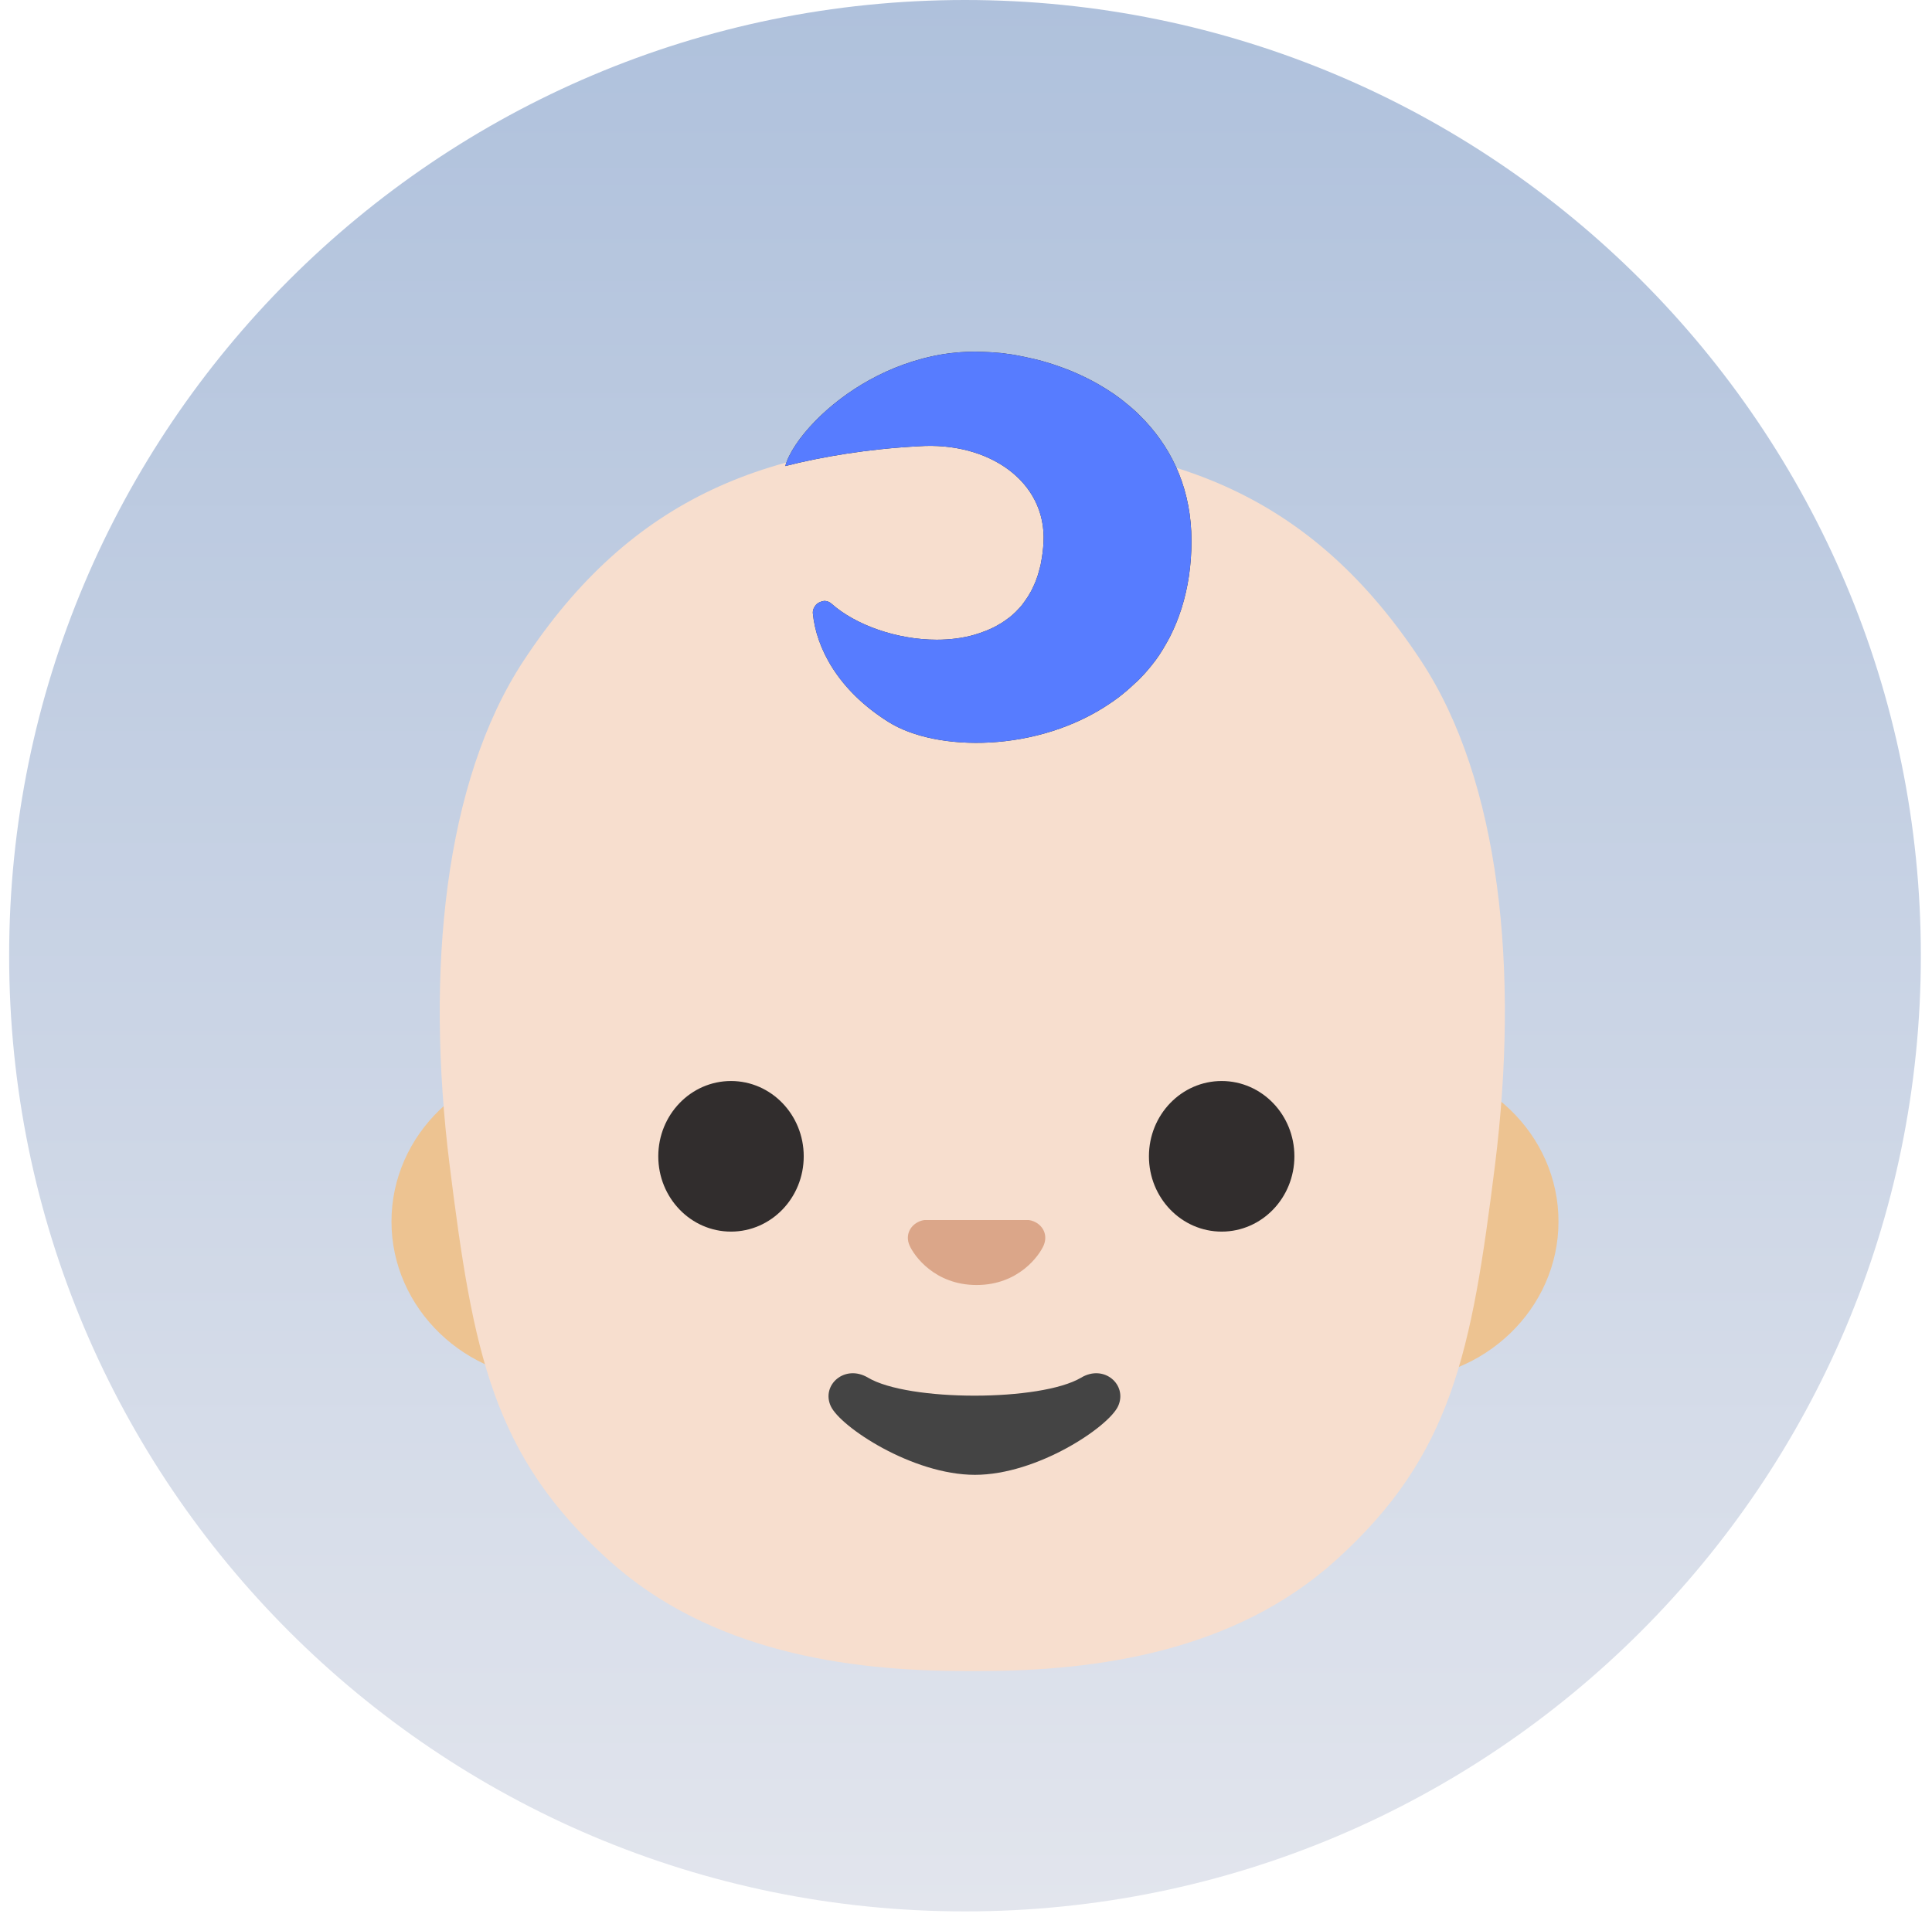
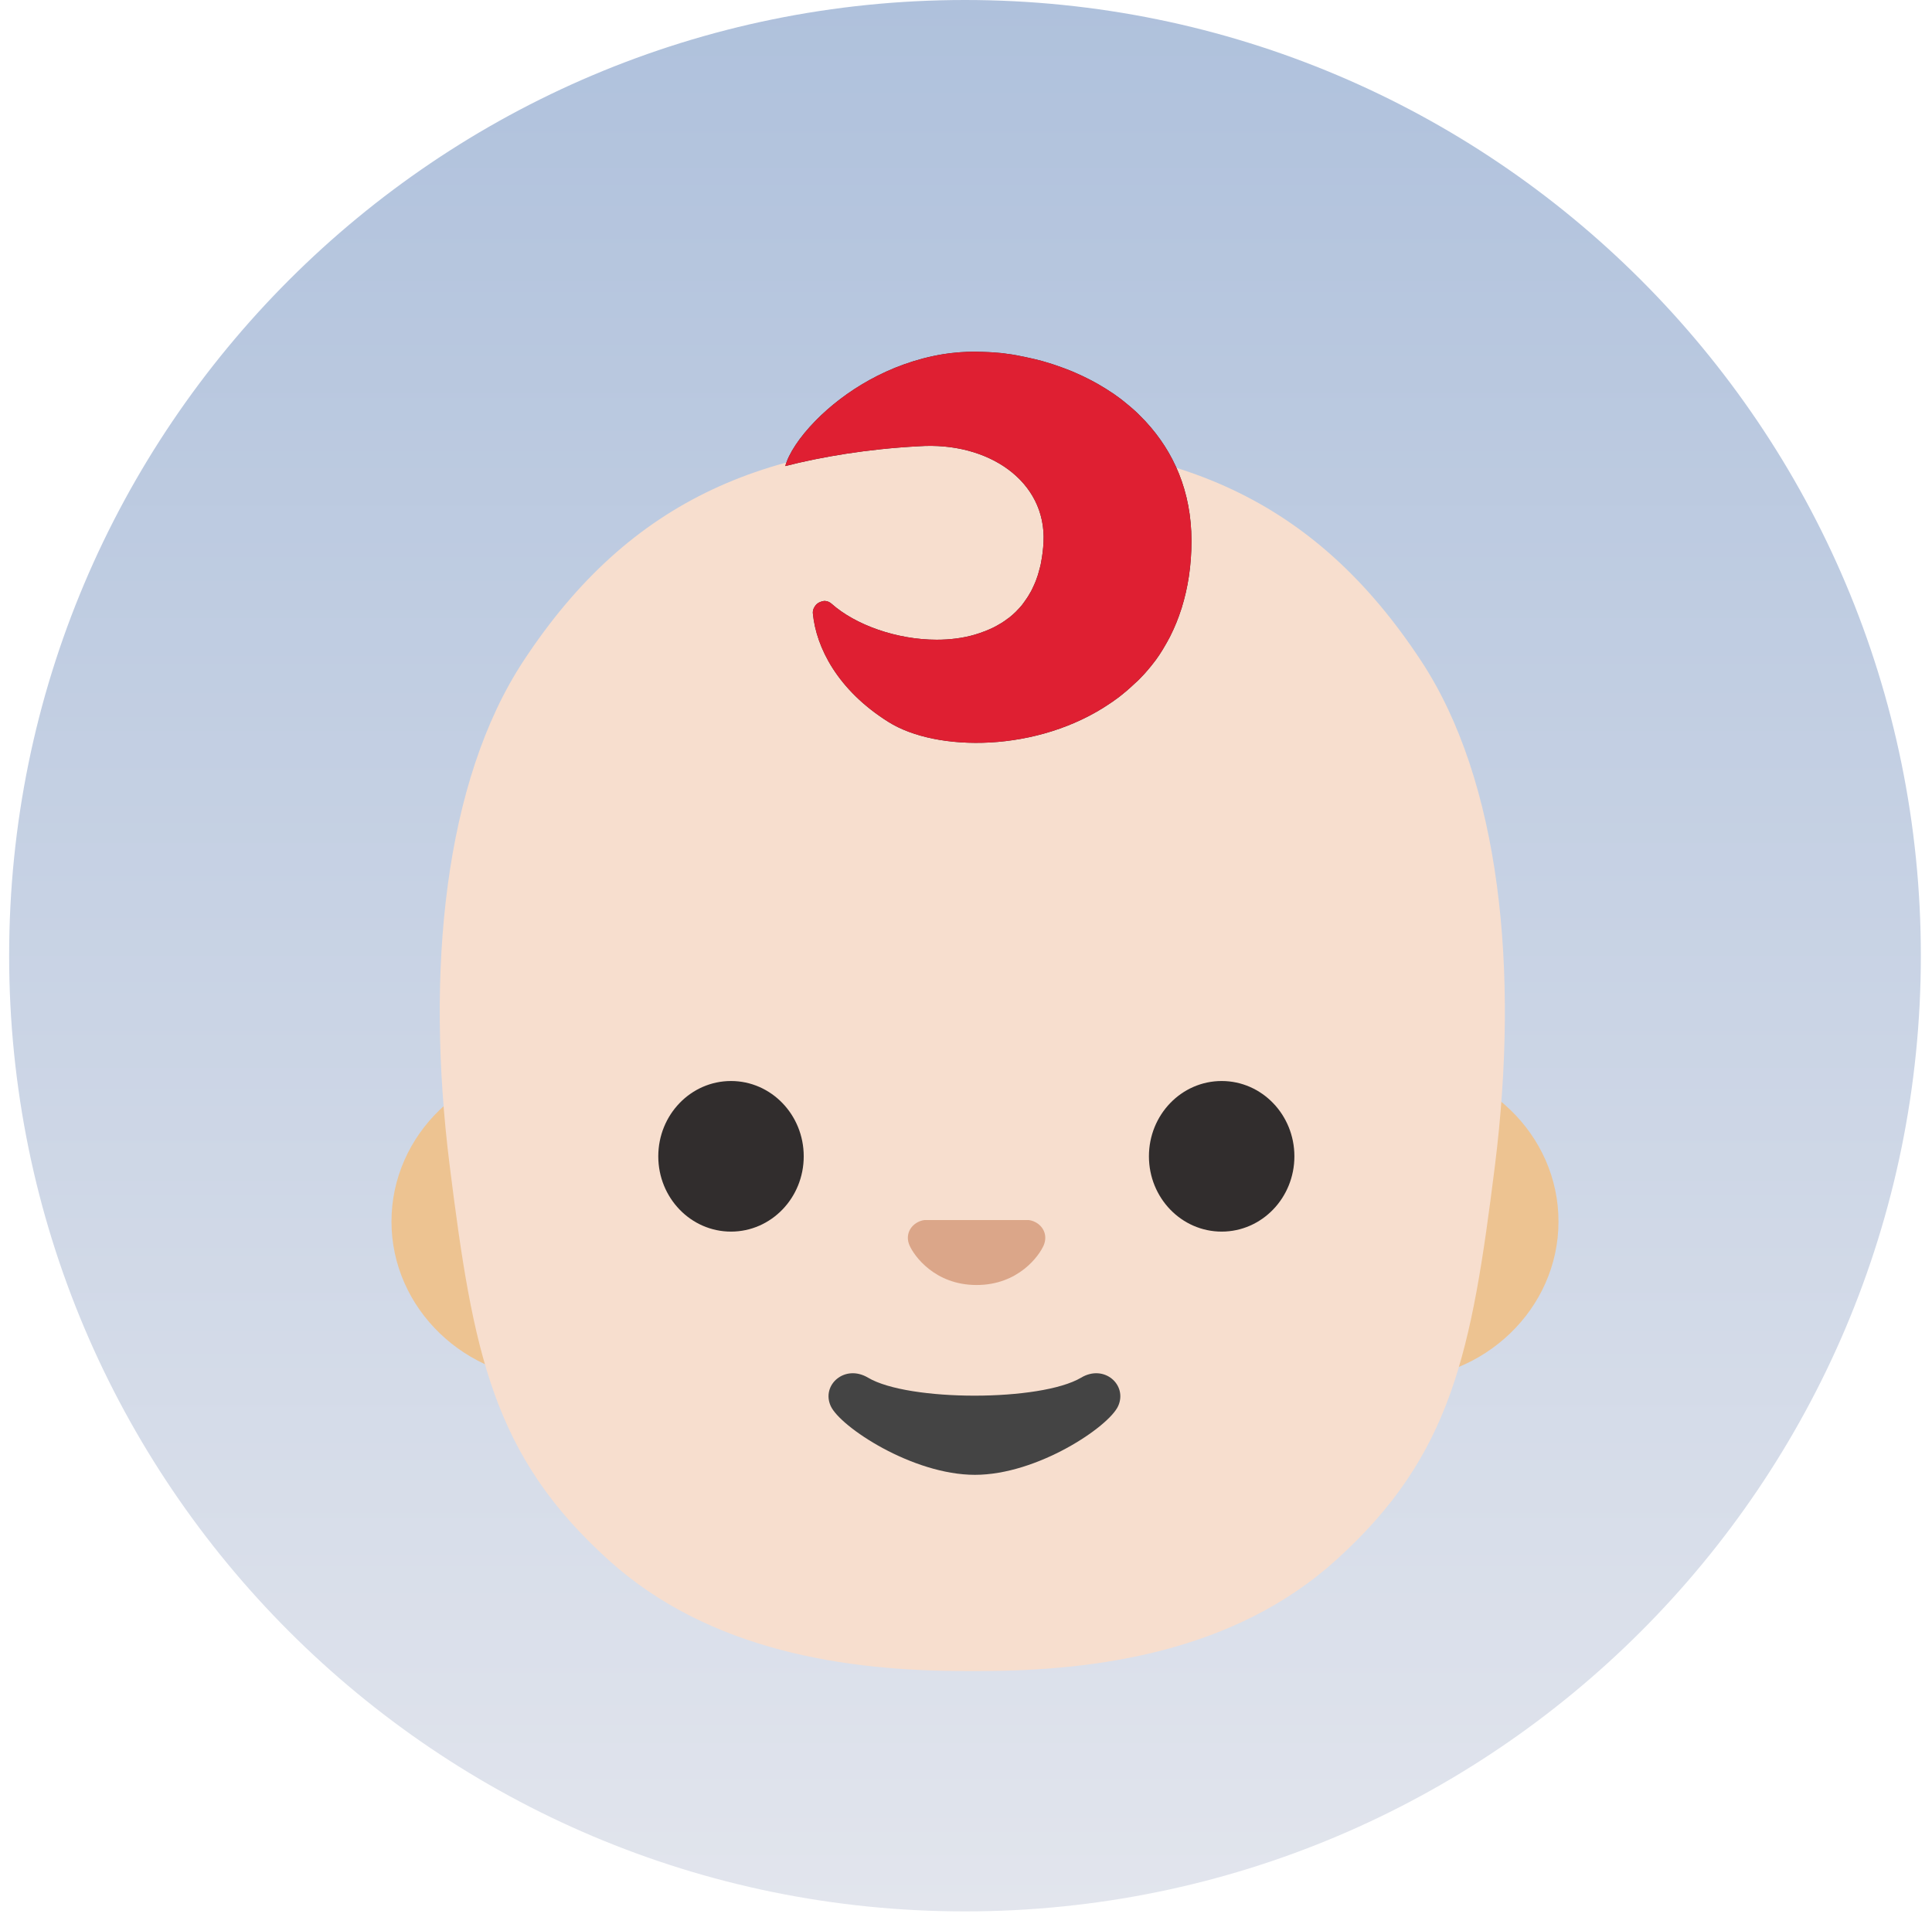
<svg xmlns="http://www.w3.org/2000/svg" width="127" height="126" viewBox="0 0 127 126" fill="none">
  <circle cx="63.434" cy="62.833" r="62.833" fill="url(#paint0_linear_4741_2342)" />
  <path d="M91.646 69.91H36.535C30.596 69.91 25.734 74.588 25.734 80.313C25.734 86.03 30.596 90.715 36.535 90.715H91.646C97.585 90.715 102.447 86.038 102.447 80.313C102.454 74.588 97.592 69.91 91.646 69.91Z" fill="#EDC391" />
  <path d="M93.425 43.463C86.335 32.677 77.195 28.988 63.915 28.988C50.635 28.988 41.494 32.67 34.404 43.463C29.211 51.372 27.956 63.803 29.557 76.611C31.099 88.924 32.376 95.682 40.019 102.58C46.659 108.57 55.674 109.862 63.406 109.862H64.424C72.156 109.862 81.178 108.57 87.811 102.58C95.454 95.682 96.73 88.924 98.272 76.611C99.873 63.803 98.619 51.364 93.425 43.463Z" fill="#F7DECE" />
  <path d="M74.905 44.642C75.008 44.531 75.111 44.428 75.215 44.317C75.288 44.236 75.362 44.147 75.436 44.066C75.606 43.867 75.768 43.668 75.923 43.461L75.989 43.373C76.137 43.173 76.27 42.967 76.403 42.753C76.439 42.694 76.476 42.627 76.513 42.568C76.638 42.355 76.764 42.141 76.882 41.912C76.904 41.875 76.919 41.845 76.934 41.809C77.214 41.255 77.457 40.658 77.657 40.031L77.679 39.964C78.085 38.658 78.321 37.205 78.321 35.567C78.321 32.291 77.14 29.702 75.34 27.747C75.318 27.725 75.303 27.71 75.288 27.688C75.148 27.54 75.001 27.393 74.853 27.245L74.765 27.157C74.593 26.993 74.416 26.836 74.233 26.684C74.086 26.559 73.938 26.441 73.791 26.323C73.754 26.294 73.717 26.271 73.688 26.242L73.201 25.888C73.171 25.873 73.149 25.851 73.119 25.836C72.529 25.438 71.917 25.084 71.282 24.781C71.26 24.766 71.231 24.759 71.209 24.744C71.024 24.656 70.84 24.575 70.655 24.493L70.486 24.42C70.323 24.353 70.161 24.287 69.999 24.228C69.94 24.206 69.873 24.183 69.814 24.161C69.659 24.102 69.504 24.051 69.357 23.999L69.158 23.933C69.003 23.881 68.855 23.837 68.7 23.793C68.634 23.77 68.567 23.756 68.494 23.733C68.339 23.689 68.184 23.652 68.029 23.615L67.837 23.571C67.667 23.534 67.498 23.497 67.335 23.46C67.284 23.453 67.232 23.438 67.18 23.431C66.745 23.335 66.31 23.269 65.875 23.217C65.816 23.21 65.757 23.21 65.698 23.202C65.543 23.188 65.395 23.173 65.24 23.165C65.152 23.158 65.07 23.158 64.982 23.151C64.856 23.143 64.739 23.136 64.62 23.136C64.525 23.136 64.429 23.128 64.325 23.128C64.259 23.128 64.192 23.121 64.133 23.121H64.06C63.742 23.121 63.425 23.136 63.115 23.158C63.056 23.165 62.997 23.165 62.938 23.173C62.621 23.202 62.311 23.232 62.016 23.283C58.394 23.874 55.465 25.777 53.635 27.636C52.536 28.75 51.835 29.849 51.621 30.639H51.629C53.974 30.041 57.007 29.517 60.386 29.34C64.96 29.023 68.781 31.628 68.597 35.626C68.575 36.106 68.516 36.556 68.435 36.976L68.412 37.102C68.376 37.264 68.331 37.426 68.287 37.581C68.265 37.655 68.243 37.729 68.228 37.795C68.184 37.928 68.139 38.061 68.088 38.194C68.058 38.275 68.022 38.356 67.985 38.437C67.933 38.555 67.881 38.666 67.83 38.769C67.785 38.858 67.741 38.939 67.689 39.02C67.638 39.116 67.579 39.212 67.52 39.3C67.461 39.389 67.394 39.477 67.335 39.566C67.284 39.639 67.232 39.713 67.173 39.787C67.077 39.905 66.974 40.016 66.871 40.119C66.841 40.149 66.812 40.185 66.782 40.215C66.642 40.355 66.494 40.481 66.339 40.606C66.31 40.628 66.273 40.65 66.243 40.672C66.118 40.77 65.987 40.861 65.853 40.945C65.808 40.968 65.771 40.997 65.727 41.019C65.594 41.1 65.462 41.174 65.329 41.24C65.284 41.263 65.248 41.285 65.203 41.3C65.063 41.366 64.915 41.432 64.761 41.491C64.731 41.506 64.694 41.521 64.657 41.528C64.488 41.595 64.318 41.654 64.141 41.705C64.126 41.713 64.111 41.713 64.097 41.72C63.3 41.956 62.444 42.059 61.574 42.059C58.947 42.059 56.225 41.086 54.661 39.691C54.531 39.574 54.363 39.508 54.188 39.507C54.152 39.507 54.115 39.522 54.085 39.529C54.056 39.536 54.019 39.536 53.989 39.551C53.945 39.566 53.901 39.581 53.856 39.603C53.783 39.639 53.724 39.684 53.665 39.736C53.65 39.75 53.643 39.765 53.628 39.78C53.576 39.839 53.532 39.913 53.495 39.986C53.488 40.001 53.488 40.008 53.48 40.023C53.443 40.119 53.421 40.23 53.436 40.348C53.657 42.576 55.059 45.365 58.394 47.46C61.566 49.459 68.243 49.481 72.994 46.228L73.127 46.139C73.267 46.036 73.415 45.933 73.555 45.829C73.614 45.785 73.68 45.733 73.739 45.682C73.946 45.52 74.145 45.35 74.337 45.173L74.624 44.907C74.728 44.826 74.816 44.73 74.905 44.642Z" fill="#312D2D" />
-   <path d="M74.905 44.642C75.008 44.531 75.111 44.428 75.215 44.317C75.288 44.236 75.362 44.147 75.436 44.066C75.606 43.867 75.768 43.668 75.923 43.461L75.989 43.373C76.137 43.173 76.27 42.967 76.403 42.753C76.439 42.694 76.476 42.627 76.513 42.568C76.638 42.355 76.764 42.141 76.882 41.912C76.904 41.875 76.919 41.845 76.934 41.809C77.214 41.255 77.457 40.658 77.657 40.031L77.679 39.964C78.085 38.658 78.321 37.205 78.321 35.567C78.321 32.291 77.14 29.702 75.34 27.747C75.318 27.725 75.303 27.71 75.288 27.688C75.148 27.54 75.001 27.393 74.853 27.245L74.765 27.157C74.593 26.993 74.416 26.836 74.233 26.684C74.086 26.559 73.938 26.441 73.791 26.323C73.754 26.294 73.717 26.271 73.688 26.242L73.201 25.888C73.171 25.873 73.149 25.851 73.119 25.836C72.529 25.438 71.917 25.084 71.282 24.781C71.26 24.766 71.231 24.759 71.209 24.744C71.024 24.656 70.84 24.575 70.655 24.493L70.486 24.42C70.323 24.353 70.161 24.287 69.999 24.228C69.94 24.206 69.873 24.183 69.814 24.161C69.659 24.102 69.504 24.051 69.357 23.999L69.158 23.933C69.003 23.881 68.855 23.837 68.7 23.793C68.634 23.77 68.567 23.756 68.494 23.733C68.339 23.689 68.184 23.652 68.029 23.615L67.837 23.571C67.667 23.534 67.498 23.497 67.335 23.46C67.284 23.453 67.232 23.438 67.18 23.431C66.745 23.335 66.31 23.269 65.875 23.217C65.816 23.21 65.757 23.21 65.698 23.202C65.543 23.188 65.395 23.173 65.24 23.165C65.152 23.158 65.07 23.158 64.982 23.151C64.856 23.143 64.739 23.136 64.62 23.136C64.525 23.136 64.429 23.128 64.325 23.128C64.259 23.128 64.192 23.121 64.133 23.121H64.06C63.742 23.121 63.425 23.136 63.115 23.158C63.056 23.165 62.997 23.165 62.938 23.173C62.621 23.202 62.311 23.232 62.016 23.283C58.394 23.874 55.465 25.777 53.635 27.636C52.536 28.75 51.835 29.849 51.621 30.639H51.629C53.974 30.041 57.007 29.517 60.386 29.34C64.96 29.023 68.781 31.628 68.597 35.626C68.575 36.106 68.516 36.556 68.435 36.976L68.412 37.102C68.376 37.264 68.331 37.426 68.287 37.581C68.265 37.655 68.243 37.729 68.228 37.795C68.184 37.928 68.139 38.061 68.088 38.194C68.058 38.275 68.022 38.356 67.985 38.437C67.933 38.555 67.881 38.666 67.83 38.769C67.785 38.858 67.741 38.939 67.689 39.02C67.638 39.116 67.579 39.212 67.52 39.3C67.461 39.389 67.394 39.477 67.335 39.566C67.284 39.639 67.232 39.713 67.173 39.787C67.077 39.905 66.974 40.016 66.871 40.119C66.841 40.149 66.812 40.185 66.782 40.215C66.642 40.355 66.494 40.481 66.339 40.606C66.31 40.628 66.273 40.65 66.243 40.672C66.118 40.77 65.987 40.861 65.853 40.945C65.808 40.968 65.771 40.997 65.727 41.019C65.594 41.1 65.462 41.174 65.329 41.24C65.284 41.263 65.248 41.285 65.203 41.3C65.063 41.366 64.915 41.432 64.761 41.491C64.731 41.506 64.694 41.521 64.657 41.528C64.488 41.595 64.318 41.654 64.141 41.705C64.126 41.713 64.111 41.713 64.097 41.72C63.3 41.956 62.444 42.059 61.574 42.059C58.947 42.059 56.225 41.086 54.661 39.691C54.531 39.574 54.363 39.508 54.188 39.507C54.152 39.507 54.115 39.522 54.085 39.529C54.056 39.536 54.019 39.536 53.989 39.551C53.945 39.566 53.901 39.581 53.856 39.603C53.783 39.639 53.724 39.684 53.665 39.736C53.65 39.75 53.643 39.765 53.628 39.78C53.576 39.839 53.532 39.913 53.495 39.986C53.488 40.001 53.488 40.008 53.48 40.023C53.443 40.119 53.421 40.23 53.436 40.348C53.657 42.576 55.059 45.365 58.394 47.46C61.566 49.459 68.243 49.481 72.994 46.228L73.127 46.139C73.267 46.036 73.415 45.933 73.555 45.829C73.614 45.785 73.68 45.733 73.739 45.682C73.946 45.52 74.145 45.35 74.337 45.173L74.624 44.907C74.728 44.826 74.816 44.73 74.905 44.642Z" fill="#577CFF" />
+   <path d="M74.905 44.642C75.008 44.531 75.111 44.428 75.215 44.317C75.288 44.236 75.362 44.147 75.436 44.066C75.606 43.867 75.768 43.668 75.923 43.461L75.989 43.373C76.137 43.173 76.27 42.967 76.403 42.753C76.439 42.694 76.476 42.627 76.513 42.568C76.638 42.355 76.764 42.141 76.882 41.912C76.904 41.875 76.919 41.845 76.934 41.809C77.214 41.255 77.457 40.658 77.657 40.031L77.679 39.964C78.085 38.658 78.321 37.205 78.321 35.567C78.321 32.291 77.14 29.702 75.34 27.747C75.318 27.725 75.303 27.71 75.288 27.688C75.148 27.54 75.001 27.393 74.853 27.245L74.765 27.157C74.593 26.993 74.416 26.836 74.233 26.684C74.086 26.559 73.938 26.441 73.791 26.323C73.754 26.294 73.717 26.271 73.688 26.242L73.201 25.888C73.171 25.873 73.149 25.851 73.119 25.836C72.529 25.438 71.917 25.084 71.282 24.781C71.26 24.766 71.231 24.759 71.209 24.744C71.024 24.656 70.84 24.575 70.655 24.493L70.486 24.42C70.323 24.353 70.161 24.287 69.999 24.228C69.94 24.206 69.873 24.183 69.814 24.161C69.659 24.102 69.504 24.051 69.357 23.999L69.158 23.933C69.003 23.881 68.855 23.837 68.7 23.793C68.634 23.77 68.567 23.756 68.494 23.733C68.339 23.689 68.184 23.652 68.029 23.615L67.837 23.571C67.667 23.534 67.498 23.497 67.335 23.46C67.284 23.453 67.232 23.438 67.18 23.431C66.745 23.335 66.31 23.269 65.875 23.217C65.816 23.21 65.757 23.21 65.698 23.202C65.543 23.188 65.395 23.173 65.24 23.165C65.152 23.158 65.07 23.158 64.982 23.151C64.856 23.143 64.739 23.136 64.62 23.136C64.525 23.136 64.429 23.128 64.325 23.128C64.259 23.128 64.192 23.121 64.133 23.121H64.06C63.742 23.121 63.425 23.136 63.115 23.158C63.056 23.165 62.997 23.165 62.938 23.173C62.621 23.202 62.311 23.232 62.016 23.283C58.394 23.874 55.465 25.777 53.635 27.636C52.536 28.75 51.835 29.849 51.621 30.639H51.629C53.974 30.041 57.007 29.517 60.386 29.34C64.96 29.023 68.781 31.628 68.597 35.626C68.575 36.106 68.516 36.556 68.435 36.976L68.412 37.102C68.376 37.264 68.331 37.426 68.287 37.581C68.265 37.655 68.243 37.729 68.228 37.795C68.184 37.928 68.139 38.061 68.088 38.194C68.058 38.275 68.022 38.356 67.985 38.437C67.933 38.555 67.881 38.666 67.83 38.769C67.785 38.858 67.741 38.939 67.689 39.02C67.638 39.116 67.579 39.212 67.52 39.3C67.461 39.389 67.394 39.477 67.335 39.566C67.284 39.639 67.232 39.713 67.173 39.787C67.077 39.905 66.974 40.016 66.871 40.119C66.841 40.149 66.812 40.185 66.782 40.215C66.642 40.355 66.494 40.481 66.339 40.606C66.31 40.628 66.273 40.65 66.243 40.672C66.118 40.77 65.987 40.861 65.853 40.945C65.808 40.968 65.771 40.997 65.727 41.019C65.594 41.1 65.462 41.174 65.329 41.24C65.284 41.263 65.248 41.285 65.203 41.3C65.063 41.366 64.915 41.432 64.761 41.491C64.731 41.506 64.694 41.521 64.657 41.528C64.488 41.595 64.318 41.654 64.141 41.705C64.126 41.713 64.111 41.713 64.097 41.72C63.3 41.956 62.444 42.059 61.574 42.059C58.947 42.059 56.225 41.086 54.661 39.691C54.531 39.574 54.363 39.508 54.188 39.507C54.152 39.507 54.115 39.522 54.085 39.529C54.056 39.536 54.019 39.536 53.989 39.551C53.945 39.566 53.901 39.581 53.856 39.603C53.783 39.639 53.724 39.684 53.665 39.736C53.65 39.75 53.643 39.765 53.628 39.78C53.576 39.839 53.532 39.913 53.495 39.986C53.488 40.001 53.488 40.008 53.48 40.023C53.443 40.119 53.421 40.23 53.436 40.348C53.657 42.576 55.059 45.365 58.394 47.46C61.566 49.459 68.243 49.481 72.994 46.228L73.127 46.139C73.267 46.036 73.415 45.933 73.555 45.829C73.614 45.785 73.68 45.733 73.739 45.682C73.946 45.52 74.145 45.35 74.337 45.173L74.624 44.907C74.728 44.826 74.816 44.73 74.905 44.642Z" fill="#DF1F32" />
  <path d="M67.937 80.294C67.838 80.253 67.733 80.226 67.627 80.213H60.766C60.662 80.228 60.559 80.25 60.456 80.294C59.836 80.545 59.489 81.194 59.785 81.873C60.08 82.559 61.444 84.484 64.196 84.484C66.948 84.484 68.313 82.559 68.608 81.873C68.896 81.187 68.556 80.545 67.937 80.294Z" fill="#DBA689" />
  <path d="M48.052 80.973C50.693 80.973 52.833 78.757 52.833 76.023C52.833 73.289 50.693 71.072 48.052 71.072C45.412 71.072 43.272 73.289 43.272 76.023C43.272 78.757 45.412 80.973 48.052 80.973Z" fill="#312D2D" />
  <path d="M80.306 80.973C82.946 80.973 85.087 78.757 85.087 76.023C85.087 73.289 82.946 71.072 80.306 71.072C77.666 71.072 75.525 73.289 75.525 76.023C75.525 78.757 77.666 80.973 80.306 80.973Z" fill="#312D2D" />
  <path d="M71.068 90.575C68.412 92.154 59.706 92.154 57.058 90.575C55.531 89.668 53.974 91.055 54.608 92.442C55.228 93.807 59.979 96.964 64.088 96.964C68.191 96.964 72.883 93.807 73.502 92.442C74.129 91.055 72.588 89.668 71.068 90.575Z" fill="#444444" />
  <defs>
    <linearGradient id="paint0_linear_4741_2342" x1="63.434" y1="0" x2="63.434" y2="125.665" gradientUnits="userSpaceOnUse">
      <stop stop-color="#AFC1DC" />
      <stop offset="1" stop-color="#E2E5ED" />
    </linearGradient>
  </defs>
</svg>
